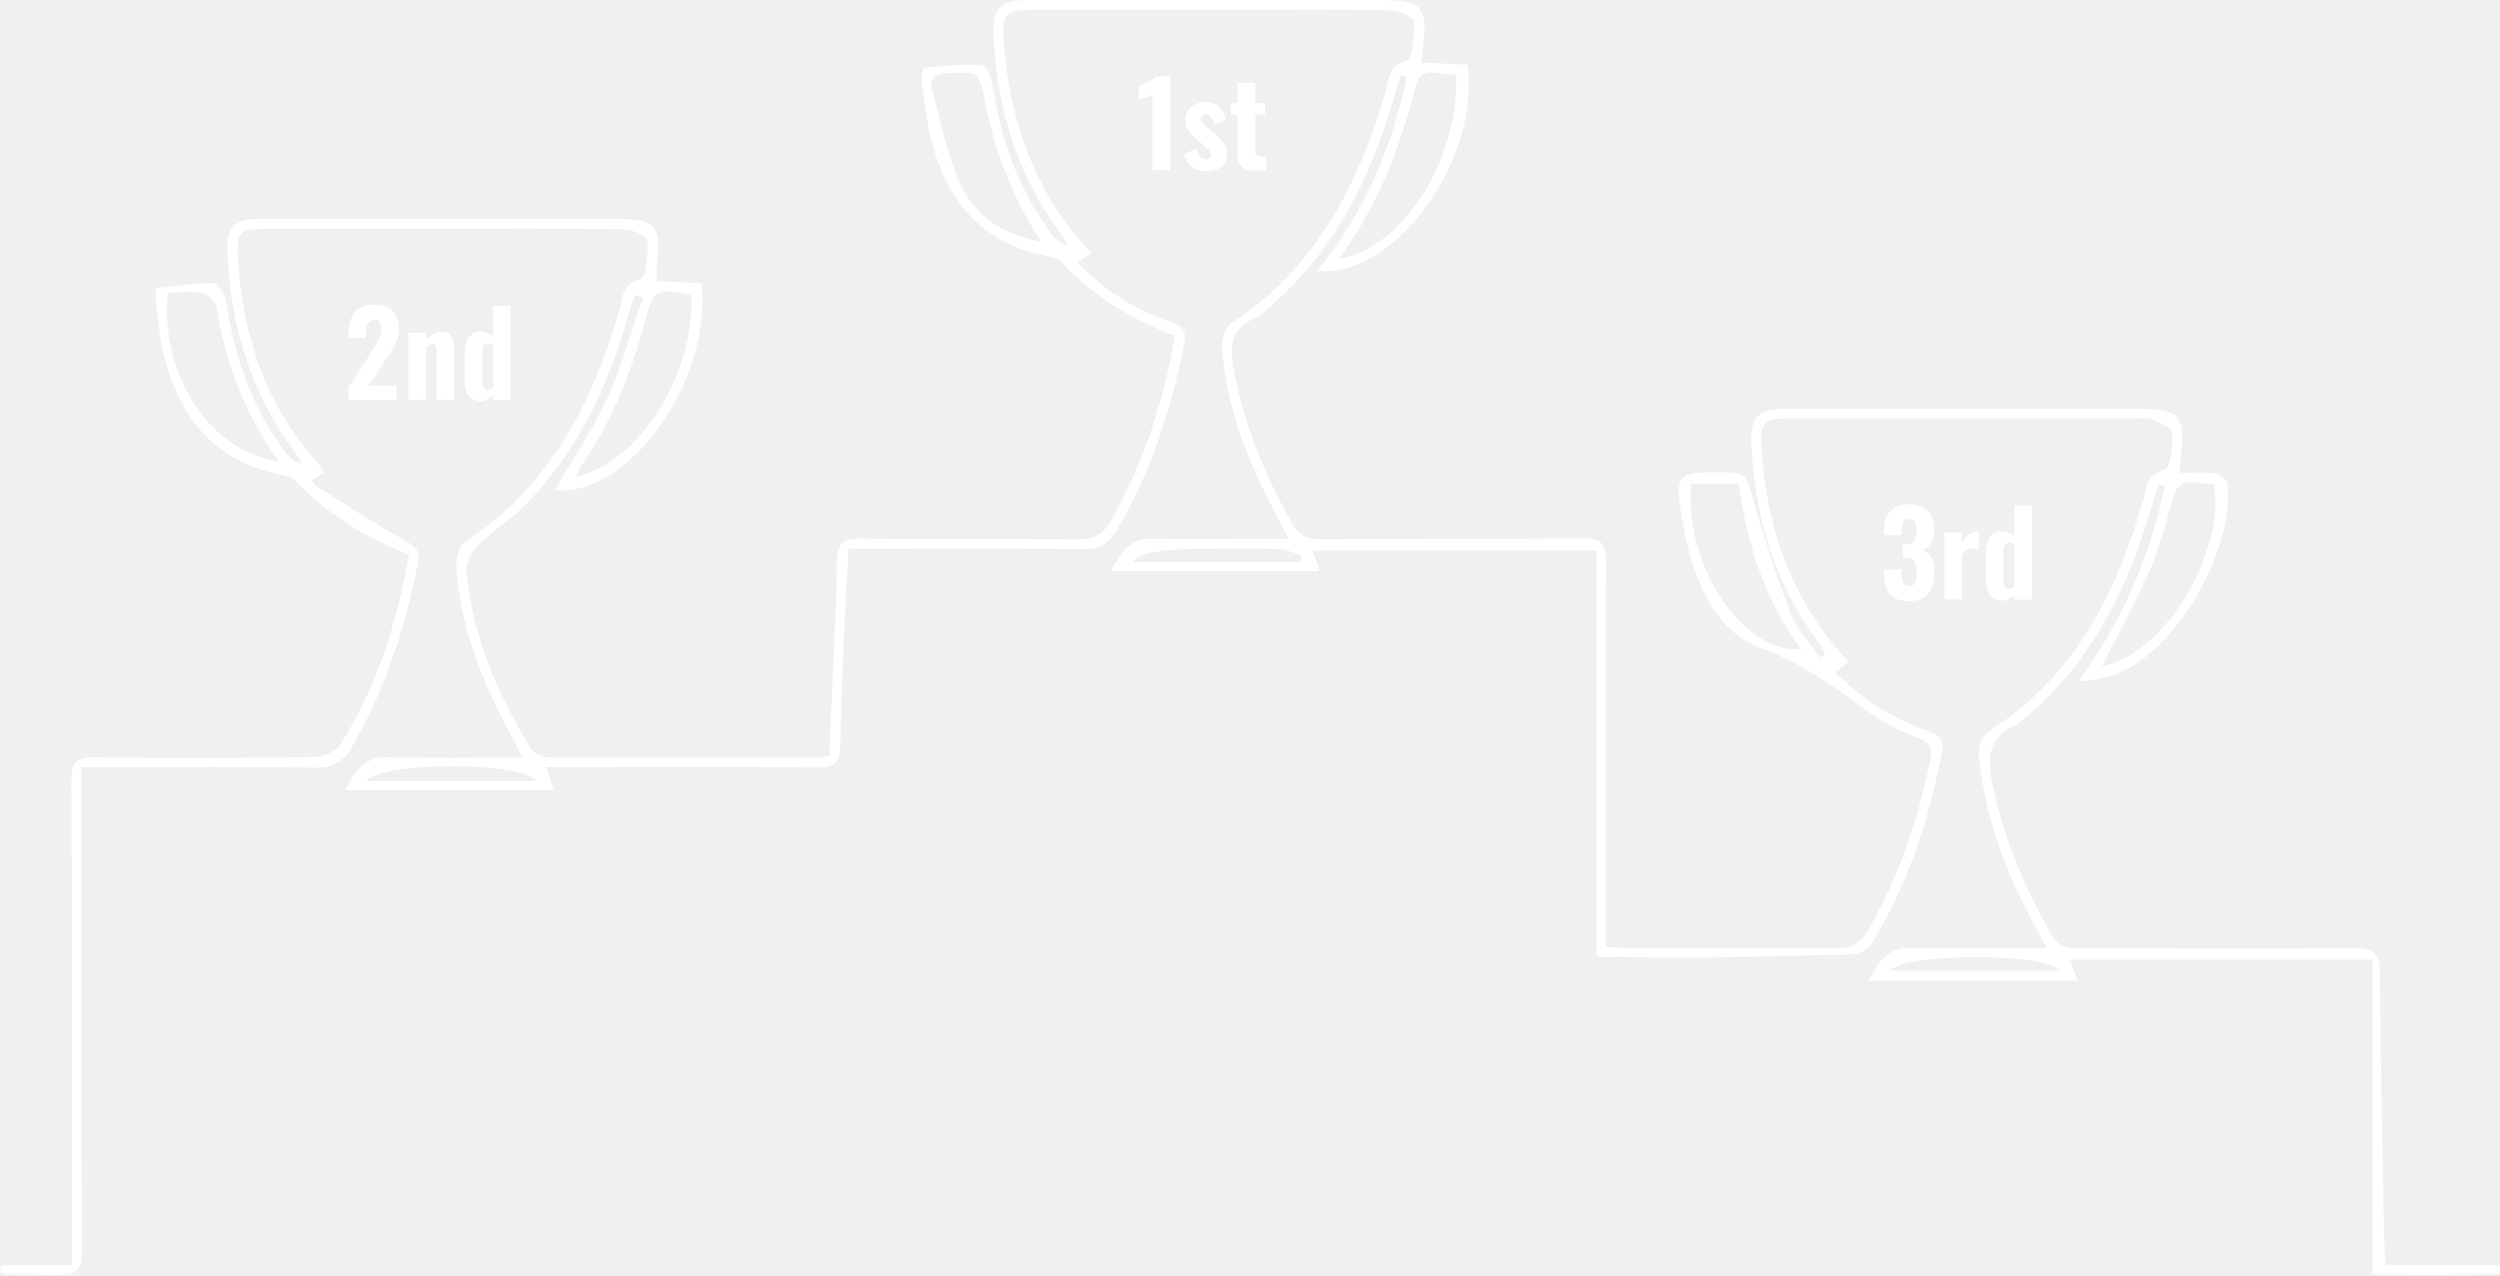
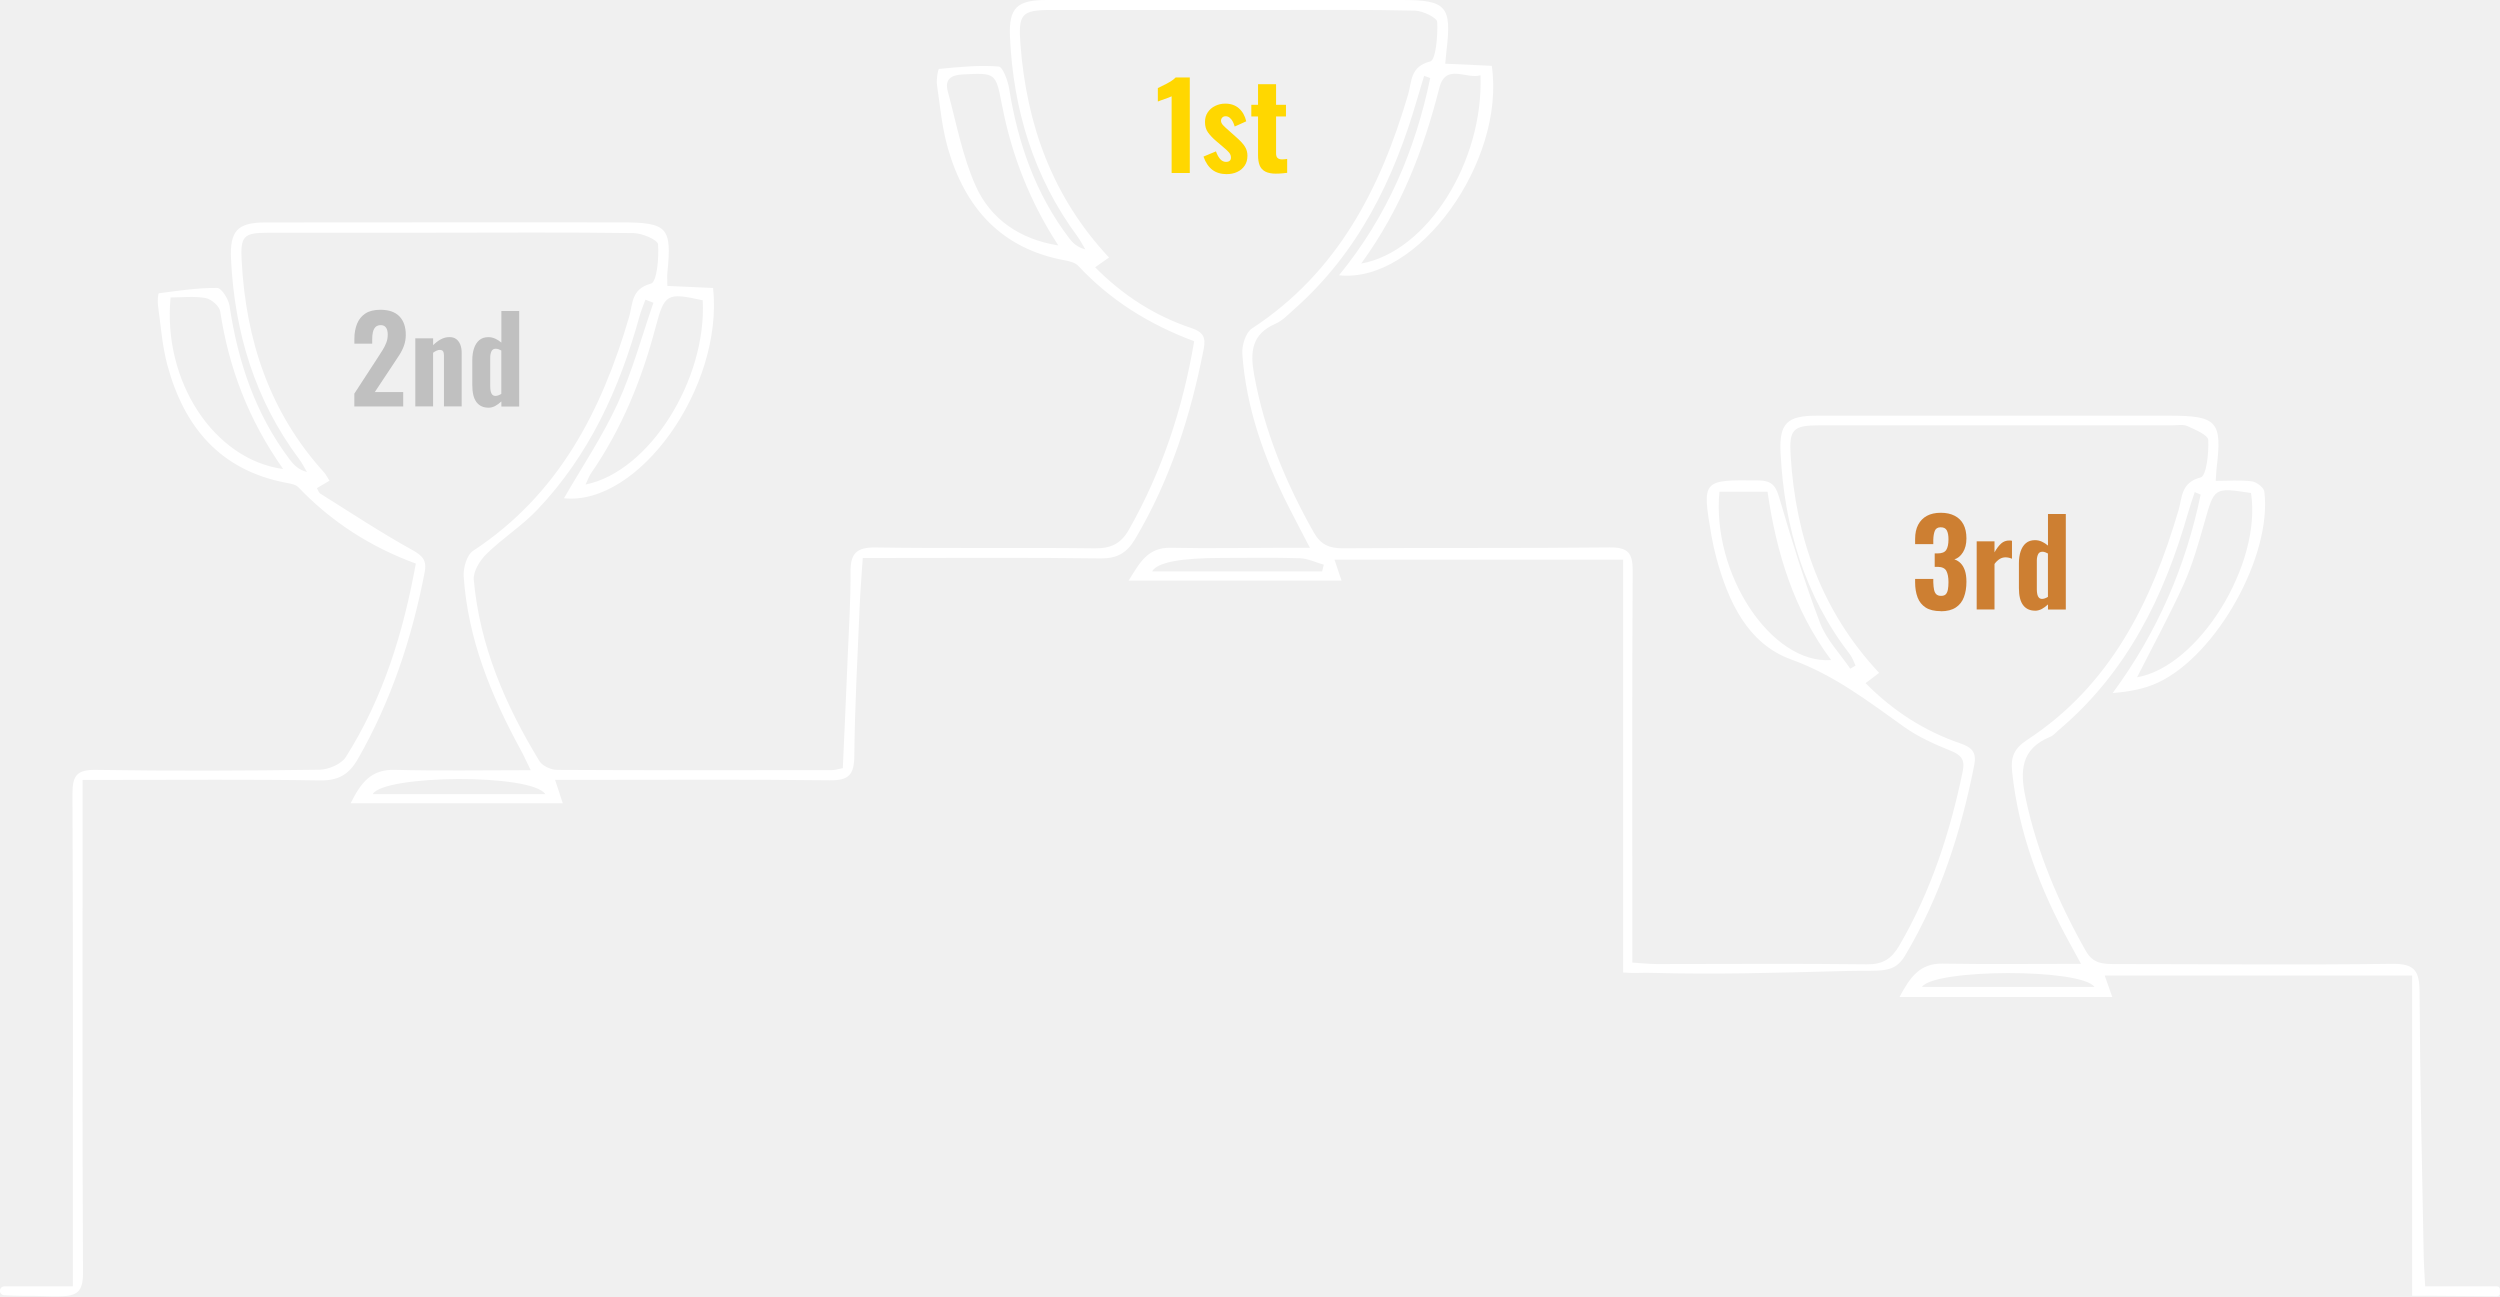
- <svg xmlns="http://www.w3.org/2000/svg" id="Layer_2" data-name="Layer 2" viewBox="0 0 586.75 299.26">
+ <svg xmlns="http://www.w3.org/2000/svg" id="Layer_2" data-name="Layer 2" viewBox="0 0 580.67 301.09">
  <defs>
    <style>
      .cls-1 {
        fill: #fff;
      }
+ 
+       .cls-2 {
+         fill: silver;
+       }
+ 
+       .cls-3 {
+         fill: #cd7f32;
+       }
+ 
+       .cls-4 {
+         fill: gold;
+       }
    </style>
  </defs>
  <g id="Layer_1-2" data-name="Layer 1">
    <g>
-       <path class="cls-1" d="m586.75,298.95c-14.14.31-16.3.31-24.21.2-8.98.02,4.63,0-5.68,0v-73.94h-70.96c.55,1.56,1.05,3.01,1.73,4.95h-49.12c2.45-4.54,4.66-7.79,9.9-7.7,10.3.17,20.61.05,32.01.05-1.17-2.14-1.89-3.48-2.63-4.82-6.8-12.38-11.77-25.35-13.26-39.53-.35-3.35.43-5.36,3.45-7.34,19.25-12.6,28.72-31.78,34.97-53.04.87-2.97.54-6.4,5.12-7.57,1.32-.34,1.9-5.66,1.74-8.64-.07-1.17-3.01-2.37-4.8-3.2-.97-.45-2.3-.17-3.46-.17-27.16,0-54.33-.01-81.49,0-6.12,0-7.02.93-6.65,7,1.17,18.87,7.09,35.84,20.42,50.14-1.1.83-2.03,1.53-3.13,2.36,6.36,6.43,13.59,11.07,21.9,13.91,2.7.92,3.77,2.08,3.19,5.03-3.06,15.47-7.81,30.29-15.95,43.93-2.58,4.32-5.59,3.36-13.2,3.57-18.15.48-30.15.84-45.64.44-2.25-.06-3.47.15-6.26-.08v-95.3h-66.64c.47,1.41.96,2.85,1.63,4.83h-49.15c2.58-4.14,4.4-7.69,9.73-7.59,8.66.18,17.33.02,26,0,1.77,0,3.54,0,6.13,0-1.96-3.77-3.5-6.67-4.98-9.6-5.6-11.1-9.74-22.68-10.63-35.16-.14-1.93.77-4.9,2.21-5.84,19.76-12.93,29.69-32.28,36.08-54.07.86-2.94.43-6.41,5.08-7.59,1.32-.33,1.78-5.96,1.63-9.11-.05-.99-3.32-2.59-5.15-2.63-10.99-.26-22-.14-32.99-.15-17,0-34,0-51,0-6.85,0-7.6.93-7.06,7.99,1.42,18.49,7.33,35.12,20.45,49.15-1.11.78-2.08,1.46-3.21,2.25,6.38,6.44,13.73,11.21,22.22,14.04,2.61.87,3.38,2.06,2.86,4.72-3,15.49-7.73,30.31-15.85,43.97-1.92,3.23-4.16,4.53-8.02,4.48-16.33-.22-32.66-.09-49-.1-1.8,0-3.6,0-5.87,0-.26,4-.56,7.6-.71,11.2-.48,11.49-1.13,22.98-1.24,34.47-.04,4.36-1.25,5.71-5.67,5.66-18.83-.23-37.66-.1-56.49-.1-2.14,0-4.27,0-6.91,0,.65,1.96,1.12,3.42,1.78,5.41h-48.98c2.36-4.75,4.72-7.87,10.19-7.72,10.15.27,20.31.08,31.39.08-.95-1.93-1.58-3.34-2.32-4.69-6.85-12.54-12.18-25.6-13.16-40.03-.13-1.96.71-4.96,2.14-5.9,19.74-12.95,29.69-32.29,36.07-54.09.85-2.92.42-6.4,5.04-7.63,1.35-.36,1.85-5.96,1.62-9.07-.08-1.03-3.66-2.55-5.65-2.58-15.5-.21-31-.1-46.49-.09-12.67,0-25.33-.01-38,.01-5.55.01-6.29.8-5.98,6.49.99,18.35,6.45,34.97,19.02,48.82.43.47.72,1.08,1.27,1.93-1.03.61-1.93,1.14-2.9,1.72.27.45.42,1.03.78,1.26,7.01,4.39,13.91,8.96,21.14,12.96,2.48,1.37,3.49,2.43,2.94,5.24-2.93,15.16-7.71,29.63-15.43,43.09-2.06,3.59-4.53,5-8.78,4.93-15.99-.26-32-.11-47.99-.12-1.97,0-3.94,0-6.76,0,0,2.37,0,4.28,0,6.2,0,35.83-.1,71.67.09,107.5.02,4.53-1.36,5.51-5.65,5.5-1.99.06-4.7-.16-8.05-.1-1.5,0-3.01-.08-4.51-.15-.55-.02-.98-.47-.98-1.02h0c0-.56.46-1.02,1.02-1.02h15.81c0-2.3,0-4.22,0-6.15,0-35.83.08-71.67-.09-107.5-.02-4.38,1.09-5.65,5.57-5.58,17.16.27,34.33.2,51.49-.04,2.08-.03,5.03-1.3,6.07-2.95,8.57-13.55,13.23-28.57,16.14-44.64-10.52-3.86-19.52-9.67-27.11-17.62-.61-.64-1.79-.83-2.75-1.02-15.25-2.87-23.6-12.85-27.47-27.12-1.21-4.47-1.53-9.18-2.17-13.8-.13-.96,0-2.81.21-2.84,4.47-.6,8.97-1.27,13.46-1.23,1,.01,2.62,2.59,2.85,4.16,1.93,12.9,5.95,24.93,13.88,35.45.94,1.25,2.03,2.38,3.98,2.89-.6-1-1.11-2.06-1.81-2.99-10.22-13.68-14.89-29.25-15.72-46.11-.32-6.56,1.48-8.5,7.92-8.5,27.33-.03,54.66-.03,81.99-.02,10.89,0,11.89,1.1,10.83,11.61-.08.82-.01,1.65-.01,3.06,3.55.16,7.1.32,10.57.48,2.42,22.91-17.18,50.34-34.43,48.54,4.2-7.29,8.92-14.28,12.39-21.85,3.42-7.46,5.57-15.5,8.27-23.29-.62-.24-1.23-.48-1.85-.71-.47,1.33-1.03,2.63-1.41,3.99-4.58,16.61-11.59,31.97-23.62,44.58-3.54,3.71-7.99,6.53-11.66,10.12-1.53,1.5-3.12,4.05-2.95,5.97,1.38,15.24,7.29,28.97,15.18,41.89.68,1.12,2.69,2,4.09,2.01,21.16.12,42.33.07,63.49.05.63,0,1.27-.23,2.44-.45.38-8.62.78-17.22,1.14-25.83.27-6.49.68-12.99.65-19.48-.03-4.26,1.4-5.7,5.82-5.63,16.83.26,33.66-.01,50.49.2,3.81.05,6.12-1.04,8.01-4.39,7.63-13.49,12.39-27.91,15.02-43.41-10.39-3.88-19.34-9.45-26.74-17.4-.71-.76-2.05-1.09-3.15-1.29-14.63-2.69-22.96-12.07-26.93-25.75-1.38-4.76-1.84-9.8-2.54-14.73-.18-1.24.18-3.68.48-3.71,4.57-.45,9.19-.91,13.74-.56.96.07,2.13,3.29,2.43,5.19,2.02,12.53,6.07,24.21,13.81,34.42.85,1.13,1.87,2.13,3.74,2.6-.58-.97-1.09-2-1.76-2.91-10.15-13.72-14.87-29.28-15.64-46.16C232.89,1.76,234.75,0,241.68,0c27.33,0,54.66,0,81.99,0,10.24,0,11.49,1.45,10.25,11.74-.1.81-.16,1.63-.29,2.97,3.74.17,7.29.33,10.75.48,3.24,21.98-16.97,50.33-35.26,48.36,11.17-13.66,17.63-28.96,21.05-45.53l-1.4-.52c-.54,1.79-1.09,3.58-1.61,5.37-5.36,18.56-13.62,35.43-28.38,48.49-1.37,1.21-2.7,2.65-4.33,3.36-5.59,2.43-5.88,6.59-4.92,11.86,2.36,12.97,7.3,24.87,13.74,36.27,1.64,2.9,3.61,3.72,6.82,3.7,20.5-.15,41,.02,61.49-.2,4.24-.05,5.35,1.27,5.33,5.38-.16,28-.08,56-.08,84,0,1.98,0,3.95,0,6.47,2.15.13,3.91.33,5.67.33,16.17,0,32.33-.14,48.49.06,3.69.04,5.68-1.26,7.48-4.35,7.31-12.54,11.7-26.08,14.63-40.21.56-2.69-.35-3.77-2.79-4.76-3.68-1.49-7.42-3.15-10.64-5.44-8.31-5.9-16.15-12.02-26.15-15.62-10.09-3.64-14.58-13.44-17.31-23.56-.45-1.68-.83-3.39-1.12-5.1-2.2-12.86-2.09-12.8,10.87-12.67,3.58.04,4.14,1.72,4.98,4.6,2.79,9.53,5.71,19.04,9.25,28.31,1.46,3.84,4.6,7.05,6.97,10.55.4-.24.81-.48,1.21-.72-.41-.85-.7-1.8-1.26-2.53-10.58-13.7-15.17-29.47-16.04-46.49-.35-6.89,1.45-8.66,8.31-8.66,27.16-.01,54.33,0,81.49,0,11.01,0,12.18,1.34,10.85,12.15-.08.65-.09,1.3-.19,2.89,2.9,0,5.66-.23,8.34.11,1.08.14,2.76,1.42,2.87,2.35,1.85,14.8-11,37.86-24.63,44.15-3.05,1.41-6.45,2.07-10.38,2.38,10.31-14.02,16.89-29.25,20.31-45.82-.46-.19-.91-.37-1.37-.56-.49,1.54-1.04,3.06-1.48,4.61-5.52,19.43-14.13,37.01-29.93,50.33-.64.54-1.21,1.25-1.94,1.56-6.85,2.82-7,7.92-5.66,14.25,2.66,12.55,7.6,24.08,13.87,35.17,1.67,2.95,3.94,3.04,6.68,3.04,21.33,0,42.66.23,63.99-.05,5.22-.07,6.36,1.59,6.38,6.49.09,20.33.59,40.66.95,60.98.04,2.14.21,4.28.34,6.97h26.86v2Zm-189.81-185.43c-1.82,18.96,11.99,39.87,25.79,38.86-8.67-11.61-12.65-24.85-14.69-38.86h-11.09Zm-152.62-56.86c-6.51-9.99-10.75-20.73-12.98-32.28-1.48-7.68-1.48-7.57-9.11-7.2-2.85.14-4.16,1.23-3.43,3.94,1.98,7.32,3.37,14.94,6.43,21.79,3.46,7.72,10.23,12.33,19.08,13.75Zm-178.96,51.61c-8.06-11.43-12.56-23.39-14.54-36.39-.18-1.21-2.06-2.84-3.36-3.08-2.65-.48-5.45-.14-8.1-.14-1.85,19.29,9.97,37.44,26,39.61Zm427.98,48.08c14.17-2.42,28.85-25.97,26.31-42.54-8.57-1.31-8.47-1.28-10.76,6.84-1.36,4.8-2.72,9.66-4.76,14.18-3.32,7.35-7.2,14.45-10.79,21.52Zm-179.11-95.51c15.33-2.78,28.3-23.65,27.54-43.47-3.25,1-8.03-2.87-9.5,2.92-3.63,14.28-8.8,27.82-18.04,40.56Zm-152.01,8.47c-8.31-1.84-8.83-1.52-10.91,6.34-3.16,11.98-7.77,23.31-14.85,33.56-.49.71-.77,1.57-1.28,2.64,14.71-2.95,28-24.21,27.05-42.54Zm-36.34,114.01c-3.17-4.8-37.29-4.48-39.84,0h39.84Zm179.33-51.43c.13-.51.25-1.03.38-1.54-1.85-.52-3.68-1.43-5.54-1.49-5.97-.19-11.95-.07-17.93-.06q-14.42,0-16.14,3.1h39.23Zm138.47,95.93h39.82c-3.1-4.33-36.99-4.19-39.82,0Z" />
+       <path class="cls-1" d="m580.67,300.39c0,.38-.32.7-.71.69-13.48-.09-7.64-.04-13.98-.1q-3.37.01-5.72,0v-74.39h-71.4c.55,1.57,1.06,3.03,1.75,4.98h-49.42c2.46-4.57,4.69-7.83,9.96-7.75,10.36.17,20.73.05,32.2.05-1.17-2.15-1.91-3.5-2.65-4.85-6.84-12.45-11.84-25.5-13.35-39.77-.36-3.37.43-5.39,3.47-7.38,19.37-12.68,28.89-31.98,35.18-53.36.88-2.99.54-6.44,5.15-7.62,1.33-.34,1.91-5.7,1.75-8.7-.07-1.18-3.03-2.38-4.83-3.22-.98-.45-2.31-.18-3.48-.18-27.33,0-54.66-.01-81.99,0-6.16,0-7.07.94-6.69,7.05,1.17,18.98,7.13,36.06,20.55,50.45-1.11.84-2.04,1.54-3.15,2.38,6.4,6.47,13.67,11.14,22.03,14,2.71.93,3.8,2.1,3.21,5.06-3.08,15.57-7.86,30.48-16.05,44.2-2.59,4.35-5.63,3.39-13.29,3.59-18.26.48-30.33.84-45.92.44-2.26-.06-3.49.15-6.29-.08v-95.88h-67.04c.48,1.41.97,2.87,1.64,4.86h-49.46c2.59-4.17,4.43-7.74,9.79-7.63,8.71.18,17.44.02,26.15,0,1.78,0,3.56,0,6.17,0-1.97-3.8-3.53-6.71-5.01-9.66-5.63-11.17-9.8-22.81-10.69-35.38-.14-1.95.78-4.93,2.22-5.88,19.88-13.01,29.87-32.48,36.3-54.4.87-2.96.43-6.45,5.11-7.63,1.33-.34,1.79-5.99,1.64-9.17-.05-1-3.34-2.6-5.18-2.64-11.06-.26-22.13-.14-33.2-.15-17.1,0-34.21,0-51.31,0-6.89,0-7.65.94-7.11,8.04,1.43,18.61,7.38,35.34,20.57,49.45-1.12.78-2.09,1.46-3.23,2.27,6.42,6.48,13.81,11.27,22.36,14.12,2.62.87,3.4,2.07,2.88,4.75-3.02,15.58-7.78,30.5-15.94,44.24-1.93,3.25-4.19,4.56-8.07,4.51-16.43-.22-32.86-.1-49.29-.1-1.81,0-3.62,0-5.91,0-.26,4.03-.57,7.65-.72,11.27-.48,11.56-1.13,23.12-1.24,34.68-.04,4.38-1.25,5.75-5.71,5.69-18.94-.23-37.89-.1-56.84-.1-2.15,0-4.3,0-6.95,0,.65,1.98,1.13,3.44,1.79,5.44h-49.28c2.38-4.78,4.75-7.91,10.25-7.77,10.21.27,20.44.08,31.58.08-.96-1.94-1.59-3.36-2.33-4.72-6.89-12.62-12.26-25.76-13.24-40.27-.13-1.97.71-4.99,2.15-5.94,19.86-13.03,29.88-32.48,36.29-54.42.86-2.94.43-6.44,5.07-7.67,1.36-.36,1.87-6,1.63-9.13-.08-1.04-3.68-2.57-5.68-2.6-15.59-.21-31.19-.1-46.78-.09-12.74,0-25.49-.01-38.23.01-5.59.01-6.33.8-6.02,6.53.99,18.46,6.49,35.18,19.13,49.12.43.48.72,1.09,1.27,1.94-1.04.61-1.94,1.15-2.92,1.73.27.46.42,1.04.79,1.27,7.05,4.41,14,9.02,21.27,13.04,2.5,1.38,3.51,2.45,2.96,5.27-2.95,15.25-7.76,29.81-15.52,43.35-2.07,3.61-4.56,5.03-8.83,4.96-16.09-.27-32.19-.11-48.29-.12-1.98,0-3.97,0-6.8,0,0,2.39,0,4.31,0,6.24,0,36.05-.1,72.1.09,108.16.02,4.56-1.36,5.54-5.68,5.54-2.01.06-4.73-.16-8.1-.1-1.51,0-3.02-.08-4.54-.15-.55-.02-.98-.47-.98-1.03h0c0-.57.46-1.03,1.03-1.03h15.91c0-2.31,0-4.25,0-6.19,0-36.05.08-72.1-.09-108.16-.02-4.41,1.1-5.69,5.6-5.61,17.27.27,34.54.2,51.81-.04,2.09-.03,5.06-1.31,6.1-2.97,8.62-13.63,13.31-28.74,16.24-44.91-10.58-3.88-19.64-9.73-27.28-17.73-.61-.64-1.8-.84-2.77-1.02-15.35-2.89-23.74-12.92-27.64-27.29-1.22-4.5-1.54-9.24-2.19-13.88-.13-.97,0-2.83.21-2.86,4.5-.6,9.03-1.28,13.54-1.24,1.01.01,2.64,2.61,2.87,4.18,1.94,12.98,5.98,25.08,13.96,35.66.95,1.25,2.04,2.39,4.01,2.91-.6-1.01-1.12-2.08-1.82-3.01-10.28-13.76-14.98-29.43-15.81-46.4-.32-6.6,1.49-8.55,7.97-8.55,27.5-.03,55-.03,82.49-.02,10.96,0,11.96,1.11,10.89,11.68-.08.82-.01,1.66-.01,3.08,3.57.16,7.15.32,10.63.48,2.44,23.05-17.28,50.65-34.64,48.84,4.22-7.33,8.97-14.37,12.46-21.98,3.44-7.51,5.6-15.6,8.32-23.43-.62-.24-1.24-.48-1.86-.72-.48,1.34-1.04,2.65-1.41,4.01-4.61,16.71-11.67,32.16-23.76,44.85-3.56,3.73-8.04,6.57-11.73,10.19-1.53,1.5-3.14,4.08-2.97,6.01,1.39,15.34,7.33,29.15,15.27,42.14.69,1.12,2.71,2.02,4.12,2.02,21.29.12,42.59.07,63.88.05.64,0,1.28-.23,2.45-.46.38-8.67.79-17.33,1.14-25.99.27-6.53.69-13.07.65-19.6-.03-4.28,1.4-5.73,5.85-5.66,16.93.26,33.87-.01,50.8.2,3.83.05,6.16-1.05,8.06-4.42,7.68-13.58,12.47-28.08,15.11-43.68-10.45-3.9-19.46-9.51-26.91-17.5-.71-.76-2.06-1.1-3.17-1.3-14.71-2.71-23.1-12.14-27.09-25.9-1.39-4.79-1.85-9.86-2.56-14.82-.18-1.25.19-3.7.49-3.73,4.6-.45,9.25-.92,13.83-.56.97.07,2.14,3.31,2.45,5.22,2.03,12.61,6.11,24.36,13.9,34.63.86,1.13,1.89,2.14,3.77,2.62-.59-.98-1.1-2.01-1.77-2.93-10.21-13.8-14.96-29.46-15.73-46.44C234.31,1.77,236.18,0,243.16,0c27.5,0,55,0,82.5,0,10.3,0,11.56,1.46,10.31,11.81-.1.82-.16,1.64-.29,2.99,3.76.17,7.33.33,10.81.49,3.26,22.11-17.07,50.64-35.48,48.65,11.24-13.75,17.74-29.13,21.18-45.81l-1.41-.52c-.54,1.8-1.1,3.6-1.62,5.41-5.39,18.68-13.7,35.65-28.55,48.79-1.38,1.22-2.72,2.67-4.35,3.38-5.62,2.44-5.92,6.63-4.95,11.94,2.37,13.05,7.34,25.02,13.82,36.5,1.65,2.92,3.63,3.74,6.86,3.72,20.62-.15,41.25.02,61.87-.2,4.26-.05,5.38,1.27,5.36,5.41-.16,28.17-.08,56.34-.08,84.51,0,1.99,0,3.98,0,6.51,2.17.13,3.93.33,5.7.34,16.26,0,32.53-.14,48.79.06,3.71.04,5.72-1.27,7.53-4.38,7.35-12.62,11.78-26.24,14.72-40.45.56-2.71-.35-3.79-2.81-4.78-3.71-1.5-7.47-3.17-10.71-5.47-8.36-5.94-16.25-12.09-26.31-15.72-10.15-3.66-14.67-13.52-17.42-23.7-.46-1.69-.83-3.42-1.13-5.15-2.21-12.93-2.1-12.88,10.94-12.74,3.6.04,4.16,1.73,5.01,4.63,2.8,9.59,5.75,19.16,9.3,28.49,1.47,3.87,4.62,7.09,7.01,10.61.41-.24.81-.48,1.22-.73-.42-.85-.7-1.81-1.27-2.55-10.64-13.78-15.26-29.65-16.14-46.77-.36-6.93,1.46-8.71,8.36-8.72,27.33-.01,54.66-.01,81.99,0,11.08,0,12.26,1.34,10.92,12.23-.08.65-.09,1.31-.2,2.91,2.92,0,5.69-.23,8.4.11,1.08.14,2.77,1.43,2.89,2.36,1.86,14.89-11.07,38.09-24.78,44.42-3.07,1.42-6.49,2.08-10.44,2.39,10.37-14.1,16.99-29.43,20.43-46.1-.46-.19-.92-.38-1.38-.57-.5,1.55-1.04,3.08-1.49,4.64-5.56,19.54-14.22,37.24-30.11,50.64-.64.54-1.21,1.26-1.96,1.56-6.89,2.83-7.05,7.97-5.69,14.34,2.68,12.63,7.64,24.22,13.96,35.39,1.68,2.96,3.96,3.05,6.72,3.05,21.46,0,42.92.23,64.38-.05,5.25-.07,6.4,1.6,6.42,6.53.09,20.45.59,40.9.96,61.36.04,2.15.21,4.3.34,7.01h16.66c.38,0,.69.31.69.69v.93Zm-181.3-186.18c-1.83,19.08,12.06,40.11,25.95,39.1-8.72-11.68-12.73-25-14.78-39.1h-11.16Zm-153.55-57.2c-6.55-10.05-10.82-20.85-13.06-32.48-1.49-7.73-1.49-7.61-9.16-7.24-2.87.14-4.19,1.24-3.45,3.97,1.99,7.36,3.39,15.03,6.47,21.92,3.48,7.77,10.3,12.41,19.2,13.83Zm-180.05,51.93c-8.11-11.5-12.64-23.54-14.62-36.61-.19-1.22-2.07-2.86-3.38-3.1-2.67-.48-5.49-.14-8.15-.14-1.86,19.41,10.03,37.66,26.16,39.85Zm430.6,48.37c14.25-2.44,29.02-26.13,26.47-42.8-8.62-1.32-8.52-1.29-10.83,6.88-1.37,4.83-2.74,9.72-4.79,14.27-3.34,7.39-7.25,14.53-10.85,21.66Zm-180.21-96.09c15.43-2.8,28.47-23.79,27.71-43.74-3.27,1.01-8.08-2.89-9.56,2.94-3.65,14.36-8.85,27.99-18.15,40.8Zm-152.94,8.53c-8.36-1.85-8.89-1.53-10.98,6.38-3.18,12.05-7.82,23.46-14.94,33.76-.49.71-.78,1.58-1.29,2.65,14.8-2.97,28.17-24.36,27.21-42.8Zm-36.56,114.7c-3.19-4.83-37.52-4.5-40.09,0h40.09Zm180.43-51.74c.13-.52.26-1.03.38-1.55-1.86-.53-3.7-1.44-5.58-1.5-6.01-.19-12.02-.07-18.04-.07q-14.51,0-16.24,3.12h39.47Zm139.32,96.52h40.06c-3.12-4.36-37.22-4.21-40.06,0Z" />
      <g>
-         <path class="cls-1" d="m270.48,39.94v-17.7c-.16.09-.39.19-.67.29-.28.1-.58.21-.91.33-.33.12-.64.23-.93.33s-.52.19-.68.26v-3.1c.22-.11.51-.25.88-.44s.77-.38,1.18-.6c.42-.22.81-.45,1.18-.71.37-.25.66-.49.86-.71h3.27v22.06h-4.19Z" />
-         <path class="cls-1" d="m283.25,40.21c-1.36,0-2.48-.33-3.36-.99-.88-.66-1.57-1.68-2.06-3.06l2.89-1.2c.27.76.6,1.36.98,1.78s.83.64,1.33.64c.38,0,.67-.09.86-.26.19-.17.29-.41.29-.72,0-.44-.15-.83-.44-1.17s-.81-.83-1.55-1.44l-1.47-1.25c-.76-.65-1.38-1.3-1.84-1.95s-.69-1.45-.69-2.41c0-.85.21-1.6.64-2.23s1-1.13,1.72-1.48c.72-.35,1.49-.53,2.33-.53,1.29,0,2.35.37,3.17,1.1.83.74,1.38,1.73,1.67,2.98l-2.67,1.2c-.11-.4-.25-.78-.44-1.13-.18-.35-.41-.65-.69-.89-.28-.24-.6-.35-.94-.35s-.59.1-.79.3c-.2.2-.3.45-.3.76,0,.33.17.67.5,1.04s.8.8,1.4,1.31l1.47,1.31c.44.38.86.79,1.28,1.21.42.43.76.9,1.04,1.42.27.52.41,1.11.41,1.78,0,.91-.22,1.68-.65,2.31-.44.64-1.01,1.12-1.73,1.44s-1.5.49-2.36.49Z" />
-         <path class="cls-1" d="m294.63,40.1c-1.09,0-1.94-.17-2.56-.5-.62-.33-1.04-.82-1.28-1.46s-.35-1.41-.35-2.31v-8.93h-1.55v-2.7h1.55v-4.76h4.17v4.76h2.29v2.7h-2.29v8.55c0,.49.12.84.37,1.05s.59.31,1.02.31c.22,0,.43-.01.63-.04.2-.03.38-.05.54-.07v3.21c-.25.04-.62.08-1.09.12-.47.04-.95.07-1.44.07Z" />
+         <path class="cls-4" d="m272.13,40.18v-17.81c-.17.09-.39.19-.67.29-.28.1-.59.21-.92.33-.33.12-.64.23-.93.33s-.52.19-.68.26v-3.12c.22-.11.52-.26.89-.44s.77-.38,1.19-.6c.42-.22.82-.46,1.19-.71.37-.26.66-.49.86-.71h3.29v22.19h-4.22Z" />
+         <path class="cls-4" d="m284.98,40.45c-1.37,0-2.5-.33-3.38-1-.89-.67-1.58-1.69-2.07-3.08l2.9-1.21c.27.77.6,1.37.99,1.8s.83.64,1.34.64c.38,0,.67-.09.86-.26.19-.17.29-.42.29-.73,0-.44-.15-.83-.44-1.18s-.81-.83-1.56-1.45l-1.48-1.26c-.77-.66-1.38-1.31-1.85-1.96s-.7-1.46-.7-2.42c0-.86.21-1.61.64-2.25s1-1.14,1.73-1.49c.72-.36,1.5-.53,2.34-.53,1.3,0,2.36.37,3.19,1.11.83.74,1.39,1.74,1.68,3l-2.68,1.21c-.11-.4-.26-.78-.44-1.14-.18-.36-.42-.65-.7-.89-.28-.24-.6-.36-.95-.36s-.59.1-.79.3c-.2.2-.3.46-.3.77,0,.33.17.68.51,1.04s.81.8,1.41,1.31l1.48,1.32c.44.38.87.79,1.29,1.22.42.43.77.9,1.04,1.42.27.52.41,1.12.41,1.79,0,.91-.22,1.69-.66,2.33-.44.64-1.02,1.12-1.74,1.45s-1.51.49-2.37.49Z" />
+         <path class="cls-4" d="m296.43,40.34c-1.1,0-1.95-.17-2.58-.51-.62-.34-1.05-.83-1.29-1.46s-.36-1.42-.36-2.33v-8.99h-1.56v-2.71h1.56v-4.79h4.19v4.79h2.3v2.71h-2.3v8.6c0,.49.12.84.37,1.06s.59.31,1.03.31c.22,0,.43-.01.63-.04.2-.03.38-.05.55-.07v3.23c-.26.04-.62.08-1.1.12-.48.05-.96.07-1.45.07Z" />
      </g>
      <g>
-         <path class="cls-1" d="m81.8,93.85v-2.97l5.36-8.25c.4-.62.78-1.21,1.13-1.77.35-.56.64-1.14.87-1.73.23-.59.34-1.22.34-1.89,0-.71-.14-1.25-.41-1.62s-.66-.56-1.17-.56c-.54,0-.96.15-1.25.45-.29.3-.49.69-.6,1.18s-.16,1.03-.16,1.61v1.04h-4.11v-1.09c0-1.31.2-2.47.61-3.49.41-1.02,1.05-1.81,1.93-2.38.88-.57,2.04-.86,3.47-.86,1.94,0,3.4.51,4.38,1.53s1.47,2.44,1.47,4.28c0,.89-.14,1.71-.41,2.46-.27.75-.63,1.48-1.08,2.18-.45.7-.92,1.42-1.43,2.17l-4.25,6.4h6.56v3.32h-11.27Z" />
-         <path class="cls-1" d="m95.87,93.85v-15.74h4.11v1.58c.56-.56,1.16-1.01,1.78-1.35.63-.34,1.29-.5,2-.5.65,0,1.18.16,1.59.49.41.33.71.76.91,1.29.2.54.3,1.14.3,1.81v12.42h-4.08v-11.74c0-.44-.07-.76-.2-.98-.14-.22-.4-.33-.78-.33-.22,0-.46.06-.72.18-.26.12-.53.28-.8.48v12.39h-4.11Z" />
-         <path class="cls-1" d="m112.76,94.12c-1.2,0-2.12-.43-2.76-1.28-.64-.85-.97-2.16-.97-3.92v-5.77c0-1.02.13-1.92.39-2.72.26-.8.67-1.43,1.21-1.89.54-.46,1.24-.69,2.1-.69.56,0,1.1.12,1.61.35.51.24.97.54,1.39.9v-7.3h4.11v22.06h-4.11v-1.17c-.45.44-.93.79-1.43,1.05-.5.26-1.01.39-1.54.39Zm1.66-2.72c.18,0,.39-.04.61-.12.23-.08.46-.2.7-.34v-10.02c-.2-.11-.41-.2-.63-.29-.22-.08-.44-.12-.65-.12-.47,0-.8.2-.99.6-.19.4-.29.88-.29,1.44v6.64c0,.42.04.79.11,1.13.07.34.2.6.38.79.18.19.44.29.76.29Z" />
+         <path class="cls-2" d="m82.3,94.42v-2.99l5.4-8.3c.4-.62.78-1.21,1.14-1.78.36-.57.65-1.15.88-1.74.23-.59.34-1.23.34-1.9,0-.71-.14-1.26-.41-1.63s-.67-.56-1.18-.56c-.55,0-.97.15-1.26.45-.29.3-.49.7-.6,1.19s-.16,1.03-.16,1.62v1.04h-4.14v-1.1c0-1.32.21-2.48.62-3.51.41-1.02,1.06-1.82,1.94-2.4.89-.58,2.05-.86,3.49-.86,1.95,0,3.42.51,4.41,1.53s1.48,2.46,1.48,4.3c0,.9-.14,1.72-.41,2.48-.27.76-.63,1.49-1.08,2.19-.45.7-.93,1.43-1.44,2.18l-4.27,6.44h6.6v3.34h-11.34Z" />
+         <path class="cls-2" d="m96.46,94.42v-15.84h4.14v1.59c.57-.57,1.16-1.02,1.8-1.36.63-.34,1.3-.51,2.01-.51.66,0,1.19.17,1.6.49.41.33.72.76.92,1.3.2.54.3,1.15.3,1.82v12.49h-4.11v-11.81c0-.44-.07-.77-.21-.99-.14-.22-.4-.33-.78-.33-.22,0-.46.06-.73.18-.27.12-.53.28-.81.48v12.47h-4.14Z" />
+         <path class="cls-2" d="m113.45,94.69c-1.21,0-2.13-.43-2.78-1.29-.65-.86-.97-2.17-.97-3.94v-5.81c0-1.02.13-1.94.4-2.74.27-.8.67-1.44,1.22-1.9.55-.47,1.25-.7,2.11-.7.57,0,1.11.12,1.62.36.51.24.98.54,1.4.9v-7.34h4.14v22.19h-4.14v-1.18c-.46.44-.94.79-1.44,1.06-.5.26-1.02.4-1.55.4Zm1.67-2.74c.18,0,.39-.04.62-.12.23-.08.46-.2.7-.34v-10.08c-.2-.11-.41-.21-.63-.29-.22-.08-.44-.12-.66-.12-.48,0-.81.2-1,.6-.19.4-.29.89-.29,1.45v6.69c0,.42.04.8.11,1.14.07.34.2.6.38.79.18.19.44.29.77.29Z" />
      </g>
      <g>
-         <path class="cls-1" d="m448.05,141.09c-1.47,0-2.64-.28-3.5-.83-.86-.55-1.48-1.33-1.87-2.34-.38-1.01-.57-2.17-.57-3.47v-.79h4.19v.74c.02.71.08,1.29.18,1.76s.28.81.53,1.05c.25.24.62.35,1.09.35s.85-.12,1.09-.37c.24-.25.4-.6.49-1.08.09-.47.14-1.05.14-1.74,0-1.11-.16-1.96-.49-2.57s-.98-.92-1.96-.94h-.73v-3.1h.65c.98,0,1.65-.26,2-.79s.53-1.35.53-2.48c0-.87-.13-1.55-.38-2.04s-.73-.74-1.42-.74-1.14.27-1.36.82c-.22.54-.34,1.24-.35,2.1v.98h-4.19v-1.2c0-1.29.23-2.38.71-3.28.47-.9,1.14-1.58,2.02-2.06.87-.47,1.93-.71,3.19-.71s2.32.23,3.21.68c.89.45,1.57,1.12,2.03,1.99s.69,1.95.69,3.24-.27,2.36-.8,3.21c-.54.85-1.19,1.4-1.97,1.63.54.18,1.03.48,1.44.9s.74.98.98,1.67c.24.7.35,1.57.35,2.6,0,1.33-.19,2.5-.57,3.53-.38,1.03-1.01,1.83-1.88,2.41-.87.58-2.02.87-3.46.87Z" />
-         <path class="cls-1" d="m456.33,140.71v-15.74h4.11v2.53c.53-.93,1.05-1.61,1.57-2.06.52-.44,1.13-.67,1.84-.67.13,0,.24,0,.34.01.1,0,.2.03.29.07v4.14c-.2-.09-.43-.17-.68-.23s-.52-.1-.79-.1c-.51,0-.97.13-1.39.4-.42.26-.81.64-1.17,1.13v10.51h-4.11Z" />
-         <path class="cls-1" d="m469.81,140.98c-1.2,0-2.12-.43-2.76-1.28-.64-.85-.97-2.16-.97-3.92v-5.77c0-1.02.13-1.92.39-2.72.26-.8.67-1.43,1.21-1.89s1.24-.69,2.1-.69c.56,0,1.1.12,1.61.35s.97.54,1.39.9v-7.3h4.11v22.06h-4.11v-1.17c-.45.44-.93.79-1.43,1.05-.5.26-1.01.39-1.54.39Zm1.66-2.72c.18,0,.38-.04.61-.12.23-.08.46-.2.7-.34v-10.02c-.2-.11-.41-.2-.63-.29-.22-.08-.44-.12-.65-.12-.47,0-.8.2-.99.6-.19.4-.29.88-.29,1.44v6.64c0,.42.04.79.11,1.13s.2.6.38.79c.18.19.44.29.76.29Z" />
+         <path class="cls-3" d="m450.79,141.95c-1.48,0-2.65-.28-3.52-.84-.87-.56-1.49-1.34-1.88-2.36-.38-1.01-.57-2.18-.57-3.49v-.79h4.22v.74c.02.71.08,1.3.18,1.77s.28.82.53,1.06c.26.24.62.36,1.1.36s.86-.12,1.09-.37c.24-.25.4-.61.49-1.08.09-.48.14-1.06.14-1.75,0-1.11-.17-1.98-.49-2.59s-.99-.93-1.97-.95h-.74v-3.12h.66c.99,0,1.66-.26,2.01-.79s.53-1.36.53-2.49c0-.88-.13-1.56-.38-2.05s-.73-.74-1.42-.74-1.15.27-1.37.82c-.22.55-.34,1.25-.36,2.11v.99h-4.22v-1.21c0-1.3.24-2.4.71-3.3.48-.9,1.15-1.59,2.03-2.07.88-.47,1.95-.71,3.21-.71s2.34.23,3.23.69c.89.46,1.58,1.12,2.04,2s.7,1.96.7,3.26-.27,2.37-.81,3.23c-.54.86-1.2,1.41-1.99,1.64.55.18,1.03.48,1.45.9s.75.98.99,1.69c.24.7.36,1.57.36,2.62,0,1.33-.19,2.52-.58,3.55-.38,1.03-1.01,1.84-1.89,2.42-.88.58-2.04.88-3.48.88Z" />
+         <path class="cls-3" d="m459.12,141.57v-15.84h4.14v2.55c.53-.93,1.06-1.62,1.58-2.07.52-.45,1.14-.67,1.85-.67.13,0,.24,0,.34.01.1,0,.2.03.29.07v4.16c-.2-.09-.43-.17-.69-.23s-.52-.1-.79-.1c-.51,0-.98.13-1.4.4-.42.26-.81.64-1.18,1.14v10.57h-4.14Z" />
+         <path class="cls-3" d="m472.68,141.84c-1.2,0-2.13-.43-2.78-1.29-.65-.86-.97-2.17-.97-3.94v-5.81c0-1.02.13-1.94.4-2.74.27-.8.67-1.44,1.22-1.9s1.25-.7,2.11-.7c.57,0,1.11.12,1.62.36s.98.54,1.4.9v-7.34h4.14v22.19h-4.14v-1.18c-.46.44-.94.79-1.44,1.06-.5.26-1.02.4-1.55.4Zm1.67-2.74c.18,0,.39-.04.62-.12.23-.08.46-.2.7-.34v-10.08c-.2-.11-.41-.21-.63-.29-.22-.08-.44-.12-.66-.12-.48,0-.81.2-1,.6-.19.4-.29.89-.29,1.45v6.69c0,.42.04.8.11,1.14s.2.6.38.79c.18.19.44.29.77.29Z" />
      </g>
    </g>
  </g>
</svg>
